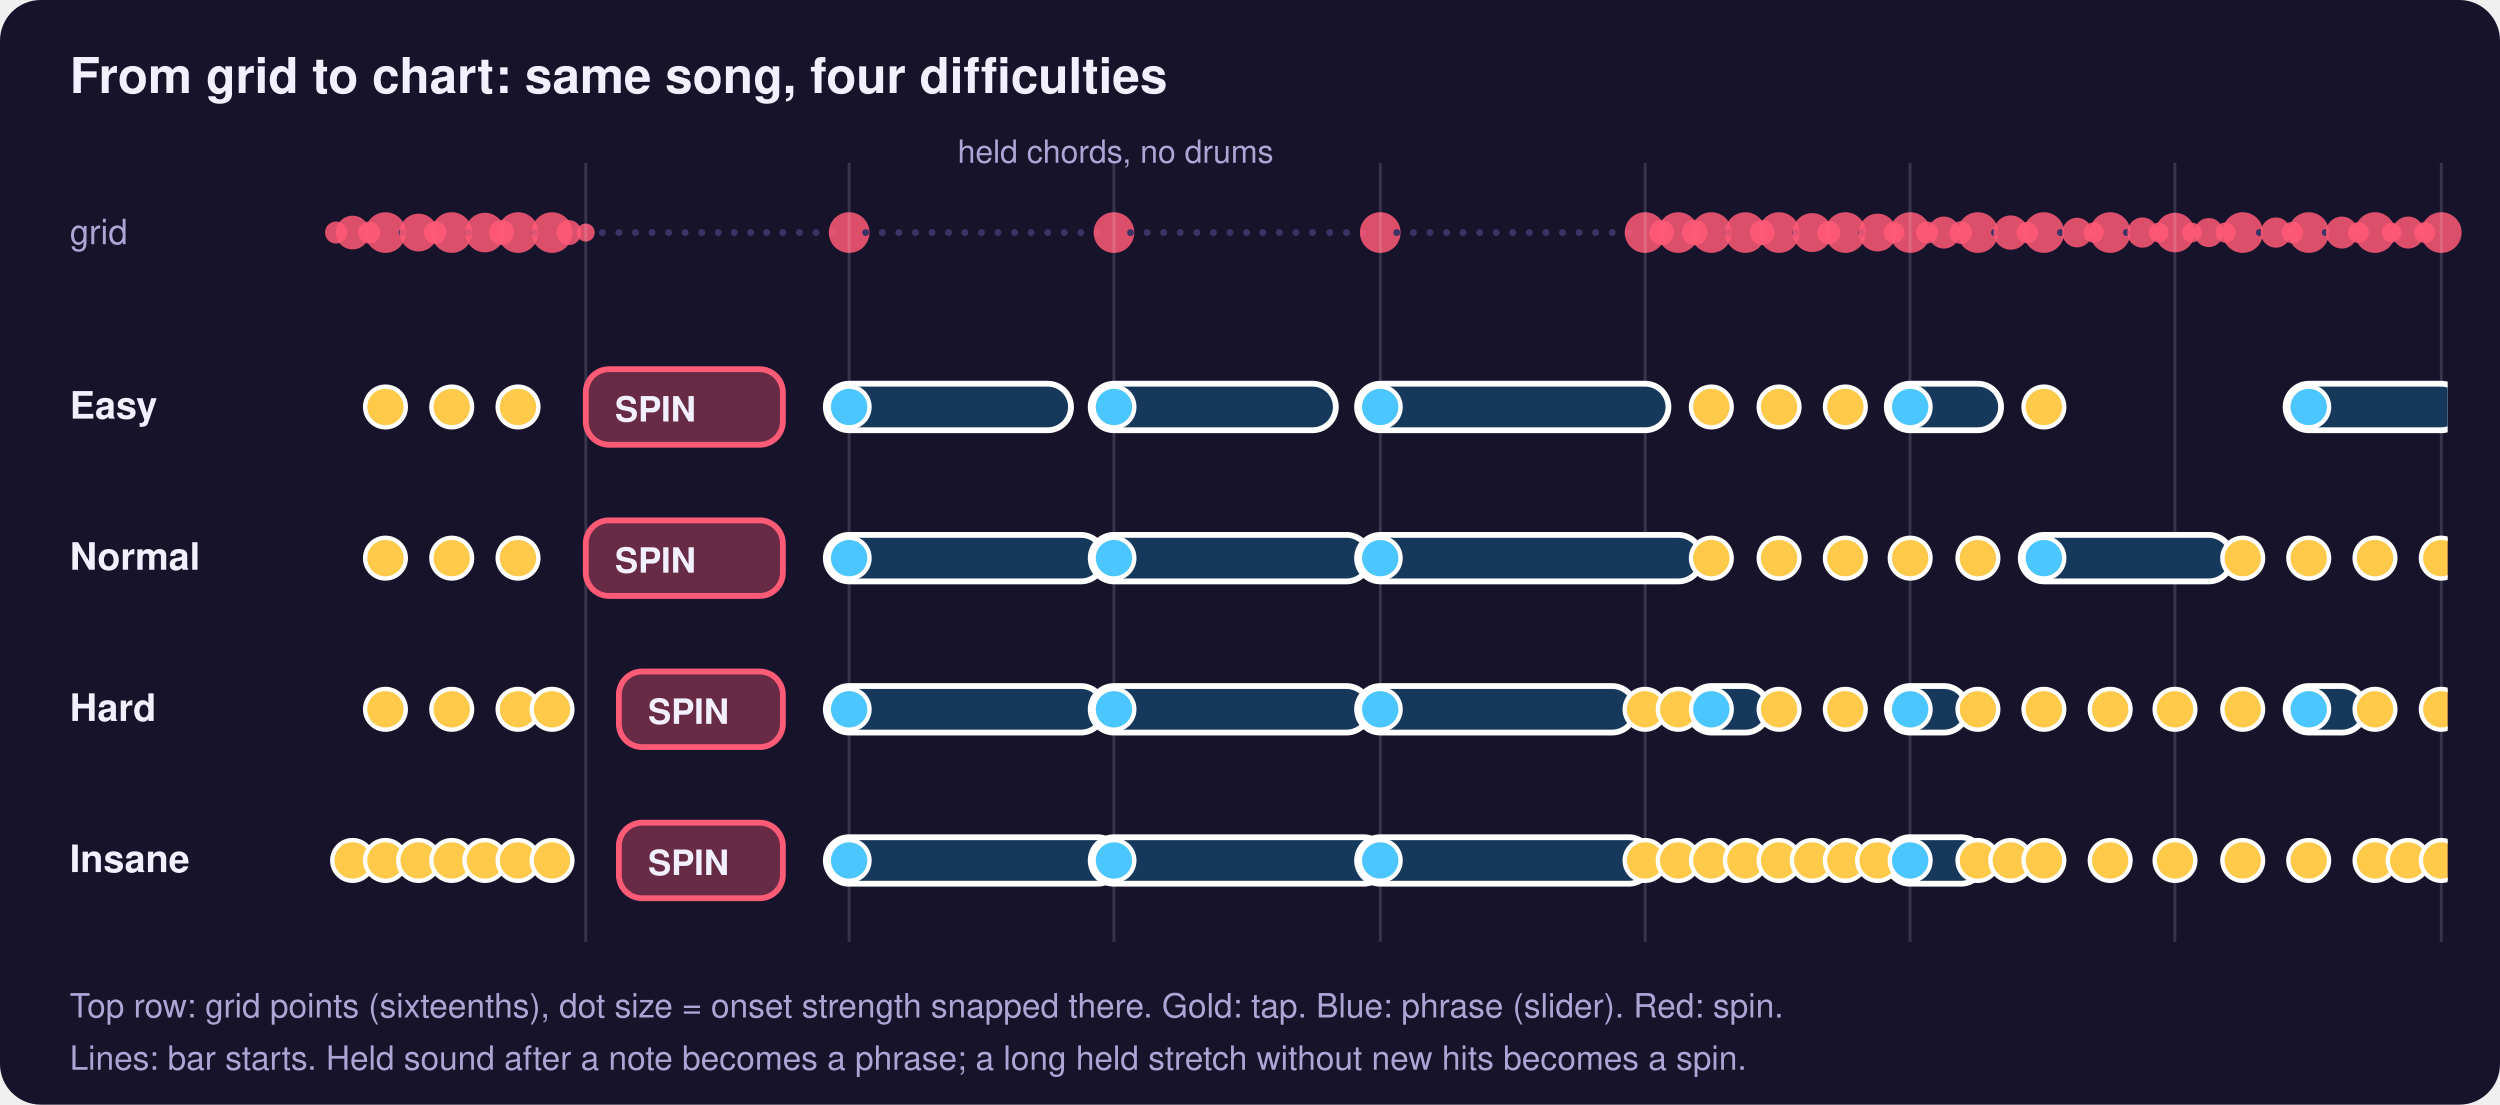
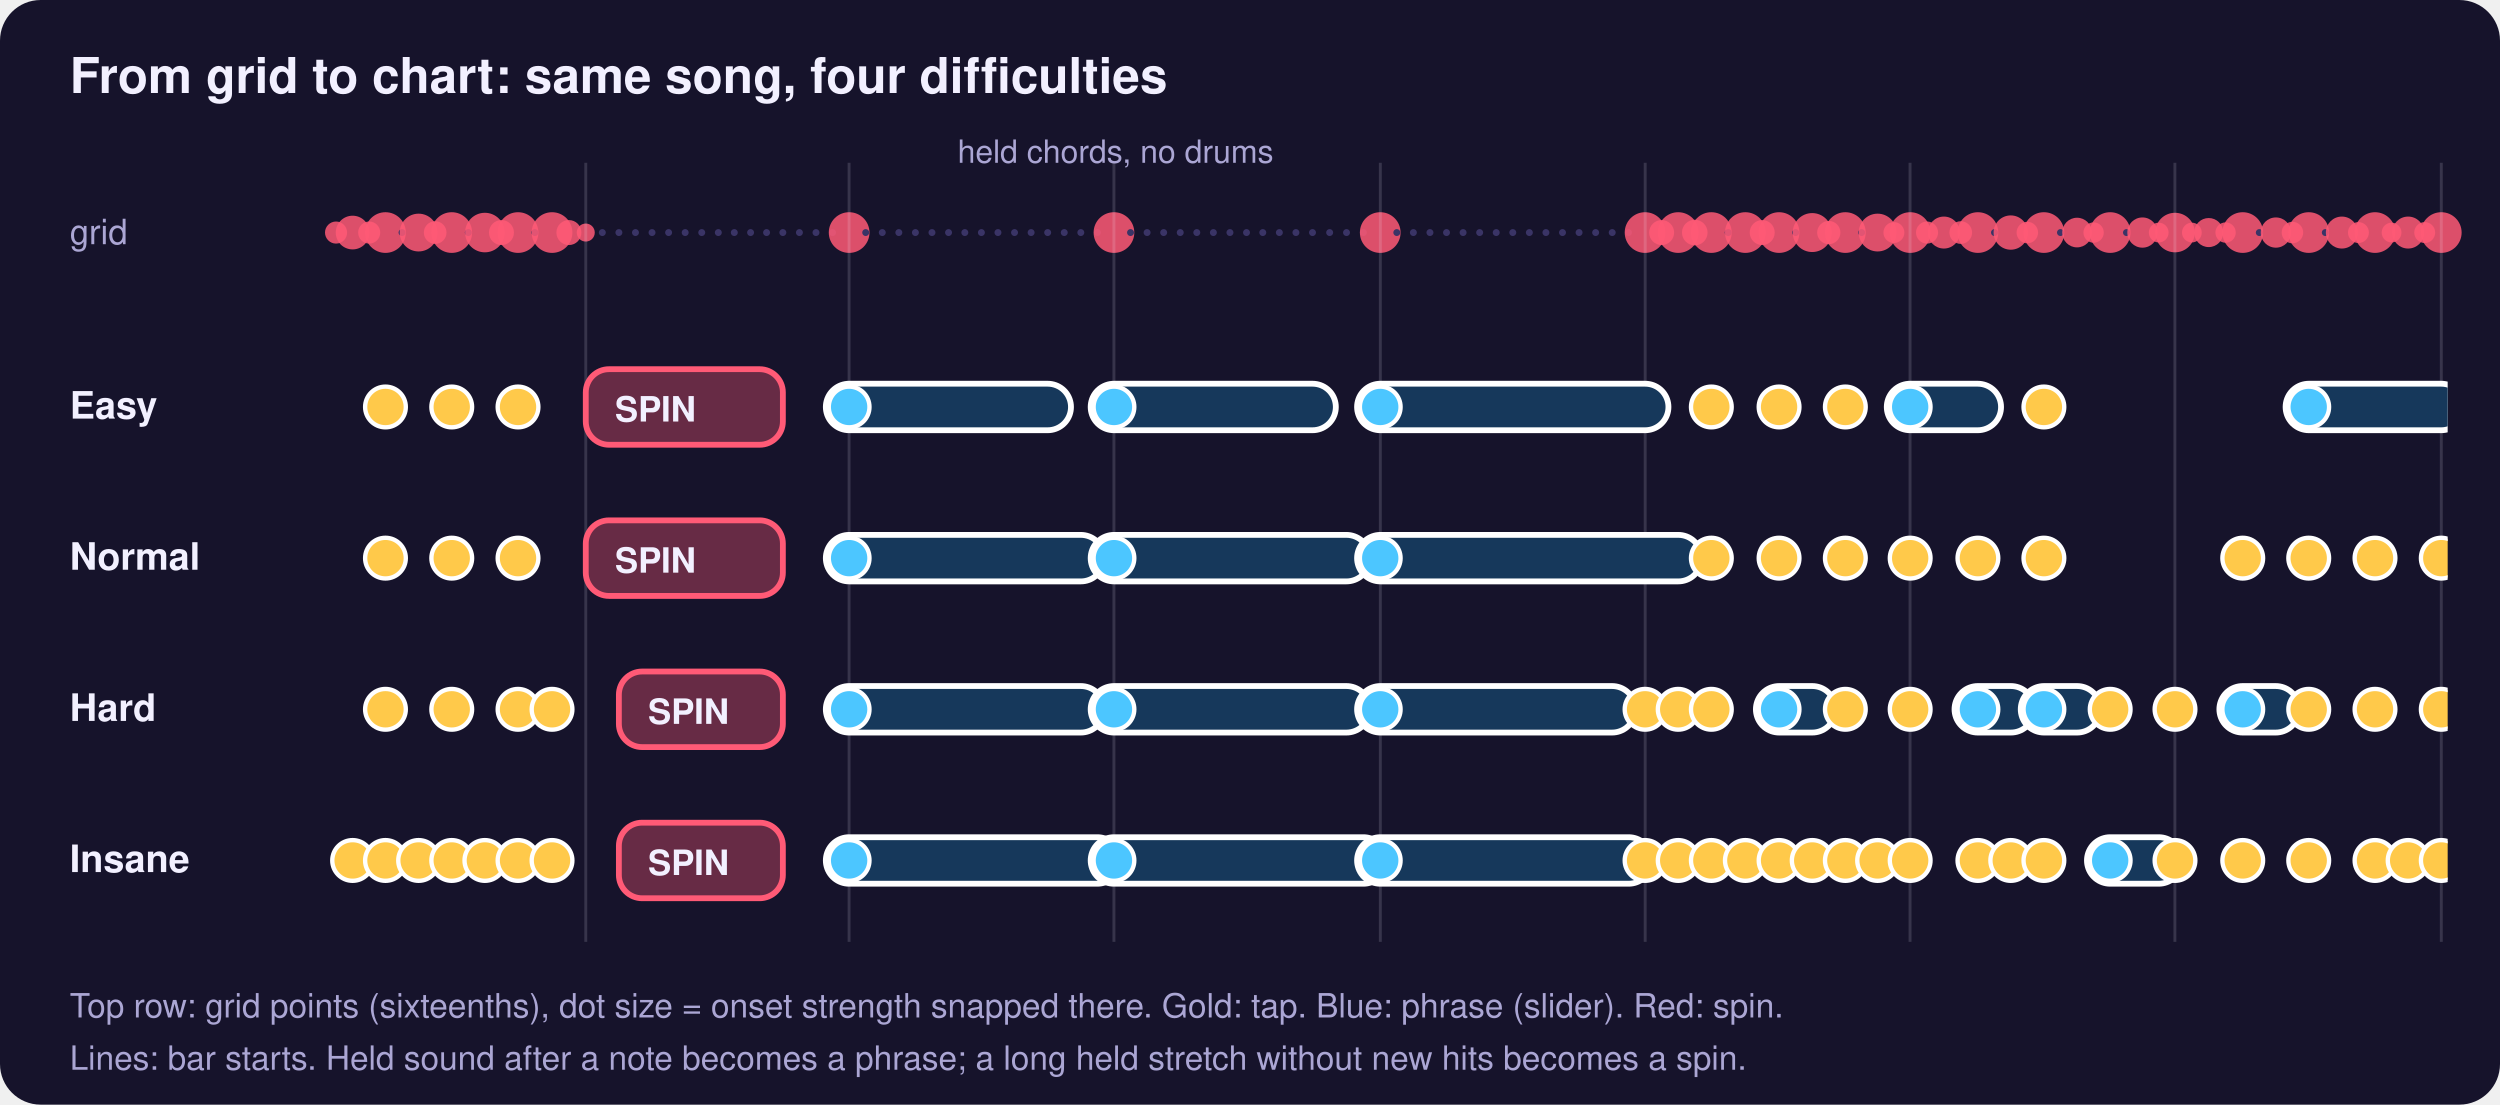
<svg xmlns="http://www.w3.org/2000/svg" viewBox="0 0 860 380" width="860" height="380">
  <rect width="860" height="380" rx="14" fill="#16132b" />
  <text x="24" y="32" font-family="Helvetica, Arial, sans-serif" font-size="17" fill="#f2f0ff" text-anchor="start" font-weight="700">From grid to chart: same song, four difficulties</text>
  <text x="24" y="84" font-family="Helvetica, Arial, sans-serif" font-size="12" fill="#aba6d4" text-anchor="start">grid</text>
  <circle cx="115.6" cy="80" r="3.8" fill="#ff5a76" fill-opacity="0.85" />
  <circle cx="121.3" cy="80" r="5.8" fill="#ff5a76" fill-opacity="0.85" />
  <circle cx="127.0" cy="80" r="3.8" fill="#ff5a76" fill-opacity="0.85" />
  <circle cx="132.6" cy="80" r="7.0" fill="#ff5a76" fill-opacity="0.85" />
  <circle cx="138.3" cy="80" r="1.2" fill="#3a3466" fill-opacity="1" />
  <circle cx="144.0" cy="80" r="6.5" fill="#ff5a76" fill-opacity="0.85" />
  <circle cx="149.7" cy="80" r="3.9" fill="#ff5a76" fill-opacity="0.85" />
  <circle cx="155.4" cy="80" r="7.0" fill="#ff5a76" fill-opacity="0.85" />
  <circle cx="161.1" cy="80" r="1.2" fill="#3a3466" fill-opacity="1" />
  <circle cx="166.8" cy="80" r="6.8" fill="#ff5a76" fill-opacity="0.85" />
  <circle cx="172.5" cy="80" r="4.3" fill="#ff5a76" fill-opacity="0.85" />
  <circle cx="178.2" cy="80" r="7.0" fill="#ff5a76" fill-opacity="0.85" />
  <circle cx="184.0" cy="80" r="1.2" fill="#3a3466" fill-opacity="1" />
  <circle cx="189.9" cy="80" r="7.0" fill="#ff5a76" fill-opacity="0.85" />
  <circle cx="195.7" cy="80" r="4.3" fill="#ff5a76" fill-opacity="0.85" />
  <circle cx="201.5" cy="80" r="3.1" fill="#ff5a76" fill-opacity="0.85" />
  <circle cx="207.2" cy="80" r="1.2" fill="#3a3466" fill-opacity="1" />
  <circle cx="212.9" cy="80" r="1.2" fill="#3a3466" fill-opacity="1" />
  <circle cx="218.6" cy="80" r="1.2" fill="#3a3466" fill-opacity="1" />
  <circle cx="224.3" cy="80" r="1.2" fill="#3a3466" fill-opacity="1" />
  <circle cx="230.0" cy="80" r="1.2" fill="#3a3466" fill-opacity="1" />
  <circle cx="235.7" cy="80" r="1.2" fill="#3a3466" fill-opacity="1" />
  <circle cx="241.4" cy="80" r="1.2" fill="#3a3466" fill-opacity="1" />
  <circle cx="247.1" cy="80" r="1.2" fill="#3a3466" fill-opacity="1" />
  <circle cx="252.6" cy="80" r="1.2" fill="#3a3466" fill-opacity="1" />
  <circle cx="258.2" cy="80" r="1.2" fill="#3a3466" fill-opacity="1" />
  <circle cx="263.7" cy="80" r="1.2" fill="#3a3466" fill-opacity="1" />
  <circle cx="269.3" cy="80" r="1.2" fill="#3a3466" fill-opacity="1" />
  <circle cx="275.0" cy="80" r="1.2" fill="#3a3466" fill-opacity="1" />
  <circle cx="280.7" cy="80" r="1.2" fill="#3a3466" fill-opacity="1" />
  <circle cx="286.4" cy="80" r="1.2" fill="#3a3466" fill-opacity="1" />
  <circle cx="292.1" cy="80" r="7.0" fill="#ff5a76" fill-opacity="0.85" />
  <circle cx="297.8" cy="80" r="1.2" fill="#3a3466" fill-opacity="1" />
  <circle cx="303.5" cy="80" r="1.2" fill="#3a3466" fill-opacity="1" />
  <circle cx="309.2" cy="80" r="1.2" fill="#3a3466" fill-opacity="1" />
  <circle cx="314.9" cy="80" r="1.2" fill="#3a3466" fill-opacity="1" />
  <circle cx="320.6" cy="80" r="1.2" fill="#3a3466" fill-opacity="1" />
  <circle cx="326.3" cy="80" r="1.2" fill="#3a3466" fill-opacity="1" />
  <circle cx="331.9" cy="80" r="1.2" fill="#3a3466" fill-opacity="1" />
  <circle cx="337.6" cy="80" r="1.2" fill="#3a3466" fill-opacity="1" />
  <circle cx="343.3" cy="80" r="1.2" fill="#3a3466" fill-opacity="1" />
  <circle cx="349.0" cy="80" r="1.2" fill="#3a3466" fill-opacity="1" />
  <circle cx="354.7" cy="80" r="1.2" fill="#3a3466" fill-opacity="1" />
  <circle cx="360.4" cy="80" r="1.2" fill="#3a3466" fill-opacity="1" />
  <circle cx="366.1" cy="80" r="1.2" fill="#3a3466" fill-opacity="1" />
  <circle cx="371.8" cy="80" r="1.2" fill="#3a3466" fill-opacity="1" />
  <circle cx="377.5" cy="80" r="1.2" fill="#3a3466" fill-opacity="1" />
  <circle cx="383.2" cy="80" r="7.0" fill="#ff5a76" fill-opacity="0.85" />
  <circle cx="388.9" cy="80" r="1.2" fill="#3a3466" fill-opacity="1" />
  <circle cx="394.6" cy="80" r="1.2" fill="#3a3466" fill-opacity="1" />
  <circle cx="400.3" cy="80" r="1.2" fill="#3a3466" fill-opacity="1" />
  <circle cx="406.0" cy="80" r="1.2" fill="#3a3466" fill-opacity="1" />
  <circle cx="411.7" cy="80" r="1.2" fill="#3a3466" fill-opacity="1" />
  <circle cx="417.4" cy="80" r="1.2" fill="#3a3466" fill-opacity="1" />
  <circle cx="423.1" cy="80" r="1.2" fill="#3a3466" fill-opacity="1" />
  <circle cx="428.8" cy="80" r="1.2" fill="#3a3466" fill-opacity="1" />
  <circle cx="434.4" cy="80" r="1.2" fill="#3a3466" fill-opacity="1" />
  <circle cx="440.1" cy="80" r="1.2" fill="#3a3466" fill-opacity="1" />
  <circle cx="445.8" cy="80" r="1.2" fill="#3a3466" fill-opacity="1" />
  <circle cx="451.5" cy="80" r="1.2" fill="#3a3466" fill-opacity="1" />
  <circle cx="457.4" cy="80" r="1.2" fill="#3a3466" fill-opacity="1" />
  <circle cx="463.2" cy="80" r="1.2" fill="#3a3466" fill-opacity="1" />
  <circle cx="469.0" cy="80" r="1.2" fill="#3a3466" fill-opacity="1" />
  <circle cx="474.8" cy="80" r="7.0" fill="#ff5a76" fill-opacity="0.85" />
  <circle cx="480.5" cy="80" r="1.2" fill="#3a3466" fill-opacity="1" />
  <circle cx="486.2" cy="80" r="1.2" fill="#3a3466" fill-opacity="1" />
  <circle cx="491.9" cy="80" r="1.2" fill="#3a3466" fill-opacity="1" />
  <circle cx="497.6" cy="80" r="1.2" fill="#3a3466" fill-opacity="1" />
  <circle cx="503.3" cy="80" r="1.2" fill="#3a3466" fill-opacity="1" />
  <circle cx="509.0" cy="80" r="1.2" fill="#3a3466" fill-opacity="1" />
  <circle cx="514.7" cy="80" r="1.2" fill="#3a3466" fill-opacity="1" />
  <circle cx="520.4" cy="80" r="1.2" fill="#3a3466" fill-opacity="1" />
  <circle cx="526.1" cy="80" r="1.2" fill="#3a3466" fill-opacity="1" />
  <circle cx="531.8" cy="80" r="1.2" fill="#3a3466" fill-opacity="1" />
  <circle cx="537.5" cy="80" r="1.2" fill="#3a3466" fill-opacity="1" />
  <circle cx="543.2" cy="80" r="1.2" fill="#3a3466" fill-opacity="1" />
  <circle cx="548.9" cy="80" r="1.2" fill="#3a3466" fill-opacity="1" />
  <circle cx="554.6" cy="80" r="1.2" fill="#3a3466" fill-opacity="1" />
  <circle cx="560.2" cy="80" r="1.2" fill="#3a3466" fill-opacity="1" />
  <circle cx="565.9" cy="80" r="7.0" fill="#ff5a76" fill-opacity="0.85" />
  <circle cx="571.6" cy="80" r="4.3" fill="#ff5a76" fill-opacity="0.85" />
  <circle cx="577.3" cy="80" r="7.0" fill="#ff5a76" fill-opacity="0.85" />
  <circle cx="583.0" cy="80" r="4.4" fill="#ff5a76" fill-opacity="0.85" />
  <circle cx="588.7" cy="80" r="7.0" fill="#ff5a76" fill-opacity="0.85" />
  <circle cx="594.5" cy="80" r="1.2" fill="#3a3466" fill-opacity="1" />
  <circle cx="600.4" cy="80" r="7.0" fill="#ff5a76" fill-opacity="0.85" />
  <circle cx="606.2" cy="80" r="4.3" fill="#ff5a76" fill-opacity="0.85" />
  <circle cx="612.0" cy="80" r="7.0" fill="#ff5a76" fill-opacity="0.85" />
  <circle cx="617.7" cy="80" r="1.2" fill="#3a3466" fill-opacity="1" />
  <circle cx="623.4" cy="80" r="6.7" fill="#ff5a76" fill-opacity="0.85" />
  <circle cx="629.1" cy="80" r="4.0" fill="#ff5a76" fill-opacity="0.85" />
  <circle cx="634.8" cy="80" r="7.0" fill="#ff5a76" fill-opacity="0.85" />
  <circle cx="640.4" cy="80" r="1.2" fill="#3a3466" fill-opacity="1" />
  <circle cx="645.9" cy="80" r="6.5" fill="#ff5a76" fill-opacity="0.85" />
  <circle cx="651.5" cy="80" r="3.6" fill="#ff5a76" fill-opacity="0.85" />
  <circle cx="657.1" cy="80" r="7.0" fill="#ff5a76" fill-opacity="0.85" />
  <circle cx="662.9" cy="80" r="3.8" fill="#ff5a76" fill-opacity="0.85" />
  <circle cx="668.7" cy="80" r="5.5" fill="#ff5a76" fill-opacity="0.85" />
  <circle cx="674.5" cy="80" r="3.9" fill="#ff5a76" fill-opacity="0.85" />
  <circle cx="680.4" cy="80" r="7.0" fill="#ff5a76" fill-opacity="0.85" />
  <circle cx="686.1" cy="80" r="1.2" fill="#3a3466" fill-opacity="1" />
  <circle cx="691.7" cy="80" r="5.9" fill="#ff5a76" fill-opacity="0.85" />
  <circle cx="697.4" cy="80" r="3.7" fill="#ff5a76" fill-opacity="0.85" />
  <circle cx="703.1" cy="80" r="7.0" fill="#ff5a76" fill-opacity="0.85" />
  <circle cx="708.8" cy="80" r="1.2" fill="#3a3466" fill-opacity="1" />
  <circle cx="714.5" cy="80" r="5.1" fill="#ff5a76" fill-opacity="0.85" />
  <circle cx="720.2" cy="80" r="3.5" fill="#ff5a76" fill-opacity="0.85" />
  <circle cx="725.9" cy="80" r="7.0" fill="#ff5a76" fill-opacity="0.85" />
  <circle cx="731.5" cy="80" r="1.2" fill="#3a3466" fill-opacity="1" />
  <circle cx="737.0" cy="80" r="5.2" fill="#ff5a76" fill-opacity="0.85" />
  <circle cx="742.6" cy="80" r="3.4" fill="#ff5a76" fill-opacity="0.85" />
  <circle cx="748.2" cy="80" r="6.8" fill="#ff5a76" fill-opacity="0.85" />
  <circle cx="754.0" cy="80" r="3.4" fill="#ff5a76" fill-opacity="0.85" />
  <circle cx="759.8" cy="80" r="5.0" fill="#ff5a76" fill-opacity="0.85" />
  <circle cx="765.6" cy="80" r="3.5" fill="#ff5a76" fill-opacity="0.85" />
  <circle cx="771.5" cy="80" r="7.0" fill="#ff5a76" fill-opacity="0.85" />
  <circle cx="777.2" cy="80" r="1.2" fill="#3a3466" fill-opacity="1" />
  <circle cx="782.9" cy="80" r="5.2" fill="#ff5a76" fill-opacity="0.85" />
  <circle cx="788.6" cy="80" r="3.7" fill="#ff5a76" fill-opacity="0.85" />
  <circle cx="794.2" cy="80" r="7.0" fill="#ff5a76" fill-opacity="0.85" />
  <circle cx="799.9" cy="80" r="1.2" fill="#3a3466" fill-opacity="1" />
  <circle cx="805.6" cy="80" r="5.5" fill="#ff5a76" fill-opacity="0.85" />
  <circle cx="811.3" cy="80" r="3.6" fill="#ff5a76" fill-opacity="0.85" />
  <circle cx="817.0" cy="80" r="7.0" fill="#ff5a76" fill-opacity="0.85" />
  <circle cx="822.7" cy="80" r="3.4" fill="#ff5a76" fill-opacity="0.85" />
  <circle cx="828.4" cy="80" r="5.5" fill="#ff5a76" fill-opacity="0.85" />
  <circle cx="834.1" cy="80" r="3.6" fill="#ff5a76" fill-opacity="0.85" />
  <circle cx="839.8" cy="80" r="7.0" fill="#ff5a76" fill-opacity="0.85" />
  <line x1="201.507" x2="201.507" y1="56" y2="324" stroke="#f2f0ff" stroke-opacity="0.15" />
  <line x1="292.086" x2="292.086" y1="56" y2="324" stroke="#f2f0ff" stroke-opacity="0.15" />
  <line x1="383.195" x2="383.195" y1="56" y2="324" stroke="#f2f0ff" stroke-opacity="0.15" />
  <line x1="474.834" x2="474.834" y1="56" y2="324" stroke="#f2f0ff" stroke-opacity="0.15" />
  <line x1="565.944" x2="565.944" y1="56" y2="324" stroke="#f2f0ff" stroke-opacity="0.15" />
  <line x1="657.053" x2="657.053" y1="56" y2="324" stroke="#f2f0ff" stroke-opacity="0.15" />
  <line x1="748.162" x2="748.162" y1="56" y2="324" stroke="#f2f0ff" stroke-opacity="0.15" />
  <line x1="839.801" x2="839.801" y1="56" y2="324" stroke="#f2f0ff" stroke-opacity="0.15" />
  <defs>
    <clipPath id="c">
      <rect x="0" y="40" width="842" height="300" />
    </clipPath>
  </defs>
  <g clip-path="url(#c)">
    <text x="24" y="144" font-family="Helvetica, Arial, sans-serif" font-size="13" fill="#f2f0ff" text-anchor="start" font-weight="700">Easy</text>
    <rect x="201.507" y="127" width="67.802" height="26" rx="8" fill="#ff5a76" fill-opacity="0.35" stroke="#ff5a76" stroke-width="2" />
    <text x="211.507" y="145" font-family="Helvetica, Arial, sans-serif" font-size="12" fill="#f2f0ff" text-anchor="start" font-weight="700">SPIN</text>
    <line x1="292.086" x2="360.418" y1="140" y2="140" stroke="#fff" stroke-width="18" stroke-linecap="round" />
    <line x1="292.086" x2="360.418" y1="140" y2="140" stroke="#16385b" stroke-width="14" stroke-linecap="round" />
    <line x1="383.195" x2="451.527" y1="140" y2="140" stroke="#fff" stroke-width="18" stroke-linecap="round" />
    <line x1="383.195" x2="451.527" y1="140" y2="140" stroke="#16385b" stroke-width="14" stroke-linecap="round" />
    <line x1="474.834" x2="565.944" y1="140" y2="140" stroke="#fff" stroke-width="18" stroke-linecap="round" />
    <line x1="474.834" x2="565.944" y1="140" y2="140" stroke="#16385b" stroke-width="14" stroke-linecap="round" />
    <line x1="657.053" x2="680.36" y1="140" y2="140" stroke="#fff" stroke-width="18" stroke-linecap="round" />
    <line x1="657.053" x2="680.36" y1="140" y2="140" stroke="#16385b" stroke-width="14" stroke-linecap="round" />
    <line x1="794.247" x2="839.801" y1="140" y2="140" stroke="#fff" stroke-width="18" stroke-linecap="round" />
    <line x1="794.247" x2="839.801" y1="140" y2="140" stroke="#16385b" stroke-width="14" stroke-linecap="round" />
    <circle cx="132.6" cy="140" r="7" fill="#ffc94a" stroke="#fff" stroke-width="1.5" />
    <circle cx="155.4" cy="140" r="7" fill="#ffc94a" stroke="#fff" stroke-width="1.5" />
    <circle cx="178.2" cy="140" r="7" fill="#ffc94a" stroke="#fff" stroke-width="1.5" />
    <circle cx="292.1" cy="140" r="7" fill="#4cc6ff" stroke="#fff" stroke-width="1.5" />
    <circle cx="383.2" cy="140" r="7" fill="#4cc6ff" stroke="#fff" stroke-width="1.5" />
    <circle cx="474.8" cy="140" r="7" fill="#4cc6ff" stroke="#fff" stroke-width="1.5" />
    <circle cx="588.7" cy="140" r="7" fill="#ffc94a" stroke="#fff" stroke-width="1.5" />
    <circle cx="612.0" cy="140" r="7" fill="#ffc94a" stroke="#fff" stroke-width="1.5" />
    <circle cx="634.8" cy="140" r="7" fill="#ffc94a" stroke="#fff" stroke-width="1.5" />
    <circle cx="657.1" cy="140" r="7" fill="#4cc6ff" stroke="#fff" stroke-width="1.5" />
    <circle cx="703.1" cy="140" r="7" fill="#ffc94a" stroke="#fff" stroke-width="1.5" />
    <circle cx="794.2" cy="140" r="7" fill="#4cc6ff" stroke="#fff" stroke-width="1.5" />
    <text x="24" y="196" font-family="Helvetica, Arial, sans-serif" font-size="13" fill="#f2f0ff" text-anchor="start" font-weight="700">Normal</text>
    <rect x="201.507" y="179" width="67.802" height="26" rx="8" fill="#ff5a76" fill-opacity="0.35" stroke="#ff5a76" stroke-width="2" />
    <text x="211.507" y="197" font-family="Helvetica, Arial, sans-serif" font-size="12" fill="#f2f0ff" text-anchor="start" font-weight="700">SPIN</text>
    <line x1="292.086" x2="371.807" y1="192" y2="192" stroke="#fff" stroke-width="18" stroke-linecap="round" />
    <line x1="292.086" x2="371.807" y1="192" y2="192" stroke="#16385b" stroke-width="14" stroke-linecap="round" />
    <line x1="383.195" x2="463.181" y1="192" y2="192" stroke="#fff" stroke-width="18" stroke-linecap="round" />
    <line x1="383.195" x2="463.181" y1="192" y2="192" stroke="#16385b" stroke-width="14" stroke-linecap="round" />
    <line x1="474.834" x2="577.332" y1="192" y2="192" stroke="#fff" stroke-width="18" stroke-linecap="round" />
    <line x1="474.834" x2="577.332" y1="192" y2="192" stroke="#16385b" stroke-width="14" stroke-linecap="round" />
-     <line x1="703.137" x2="759.816" y1="192" y2="192" stroke="#fff" stroke-width="18" stroke-linecap="round" />
-     <line x1="703.137" x2="759.816" y1="192" y2="192" stroke="#16385b" stroke-width="14" stroke-linecap="round" />
    <circle cx="132.6" cy="192" r="7" fill="#ffc94a" stroke="#fff" stroke-width="1.5" />
    <circle cx="155.4" cy="192" r="7" fill="#ffc94a" stroke="#fff" stroke-width="1.5" />
    <circle cx="178.2" cy="192" r="7" fill="#ffc94a" stroke="#fff" stroke-width="1.5" />
    <circle cx="292.1" cy="192" r="7" fill="#4cc6ff" stroke="#fff" stroke-width="1.5" />
    <circle cx="383.2" cy="192" r="7" fill="#4cc6ff" stroke="#fff" stroke-width="1.5" />
    <circle cx="474.8" cy="192" r="7" fill="#4cc6ff" stroke="#fff" stroke-width="1.5" />
    <circle cx="588.7" cy="192" r="7" fill="#ffc94a" stroke="#fff" stroke-width="1.5" />
    <circle cx="612.0" cy="192" r="7" fill="#ffc94a" stroke="#fff" stroke-width="1.5" />
    <circle cx="634.8" cy="192" r="7" fill="#ffc94a" stroke="#fff" stroke-width="1.5" />
    <circle cx="657.1" cy="192" r="7" fill="#ffc94a" stroke="#fff" stroke-width="1.5" />
    <circle cx="680.4" cy="192" r="7" fill="#ffc94a" stroke="#fff" stroke-width="1.5" />
-     <circle cx="703.1" cy="192" r="7" fill="#4cc6ff" stroke="#fff" stroke-width="1.5" />
+     <circle cx="703.1" cy="192" r="7" fill="#ffc94a" stroke="#fff" stroke-width="1.5" />
    <circle cx="771.5" cy="192" r="7" fill="#ffc94a" stroke="#fff" stroke-width="1.5" />
    <circle cx="794.2" cy="192" r="7" fill="#ffc94a" stroke="#fff" stroke-width="1.5" />
    <circle cx="817.0" cy="192" r="7" fill="#ffc94a" stroke="#fff" stroke-width="1.5" />
    <circle cx="839.8" cy="192" r="7" fill="#ffc94a" stroke="#fff" stroke-width="1.5" />
    <text x="24" y="248" font-family="Helvetica, Arial, sans-serif" font-size="13" fill="#f2f0ff" text-anchor="start" font-weight="700">Hard</text>
    <rect x="212.895" y="231" width="56.414" height="26" rx="8" fill="#ff5a76" fill-opacity="0.35" stroke="#ff5a76" stroke-width="2" />
    <text x="222.895" y="249" font-family="Helvetica, Arial, sans-serif" font-size="12" fill="#f2f0ff" text-anchor="start" font-weight="700">SPIN</text>
    <line x1="292.086" x2="371.807" y1="244" y2="244" stroke="#fff" stroke-width="18" stroke-linecap="round" />
    <line x1="292.086" x2="371.807" y1="244" y2="244" stroke="#16385b" stroke-width="14" stroke-linecap="round" />
    <line x1="383.195" x2="463.181" y1="244" y2="244" stroke="#fff" stroke-width="18" stroke-linecap="round" />
    <line x1="383.195" x2="463.181" y1="244" y2="244" stroke="#16385b" stroke-width="14" stroke-linecap="round" />
    <line x1="474.834" x2="554.555" y1="244" y2="244" stroke="#fff" stroke-width="18" stroke-linecap="round" />
    <line x1="474.834" x2="554.555" y1="244" y2="244" stroke="#16385b" stroke-width="14" stroke-linecap="round" />
-     <line x1="588.721" x2="600.375" y1="244" y2="244" stroke="#fff" stroke-width="18" stroke-linecap="round" />
-     <line x1="588.721" x2="600.375" y1="244" y2="244" stroke="#16385b" stroke-width="14" stroke-linecap="round" />
-     <line x1="657.053" x2="668.707" y1="244" y2="244" stroke="#fff" stroke-width="18" stroke-linecap="round" />
-     <line x1="657.053" x2="668.707" y1="244" y2="244" stroke="#16385b" stroke-width="14" stroke-linecap="round" />
-     <line x1="794.247" x2="805.635" y1="244" y2="244" stroke="#fff" stroke-width="18" stroke-linecap="round" />
-     <line x1="794.247" x2="805.635" y1="244" y2="244" stroke="#16385b" stroke-width="14" stroke-linecap="round" />
+     <line x1="612.028" x2="623.417" y1="244" y2="244" stroke="#fff" stroke-width="18" stroke-linecap="round" />
+     <line x1="612.028" x2="623.417" y1="244" y2="244" stroke="#16385b" stroke-width="14" stroke-linecap="round" />
+     <line x1="680.36" x2="691.749" y1="244" y2="244" stroke="#fff" stroke-width="18" stroke-linecap="round" />
+     <line x1="680.36" x2="691.749" y1="244" y2="244" stroke="#16385b" stroke-width="14" stroke-linecap="round" />
+     <line x1="703.137" x2="714.526" y1="244" y2="244" stroke="#fff" stroke-width="18" stroke-linecap="round" />
+     <line x1="703.137" x2="714.526" y1="244" y2="244" stroke="#16385b" stroke-width="14" stroke-linecap="round" />
+     <line x1="771.469" x2="782.858" y1="244" y2="244" stroke="#fff" stroke-width="18" stroke-linecap="round" />
+     <line x1="771.469" x2="782.858" y1="244" y2="244" stroke="#16385b" stroke-width="14" stroke-linecap="round" />
    <circle cx="132.6" cy="244" r="7" fill="#ffc94a" stroke="#fff" stroke-width="1.5" />
    <circle cx="155.4" cy="244" r="7" fill="#ffc94a" stroke="#fff" stroke-width="1.5" />
    <circle cx="178.2" cy="244" r="7" fill="#ffc94a" stroke="#fff" stroke-width="1.5" />
    <circle cx="189.9" cy="244" r="7" fill="#ffc94a" stroke="#fff" stroke-width="1.5" />
    <circle cx="292.1" cy="244" r="7" fill="#4cc6ff" stroke="#fff" stroke-width="1.5" />
    <circle cx="383.2" cy="244" r="7" fill="#4cc6ff" stroke="#fff" stroke-width="1.5" />
    <circle cx="474.8" cy="244" r="7" fill="#4cc6ff" stroke="#fff" stroke-width="1.5" />
    <circle cx="565.9" cy="244" r="7" fill="#ffc94a" stroke="#fff" stroke-width="1.5" />
    <circle cx="577.3" cy="244" r="7" fill="#ffc94a" stroke="#fff" stroke-width="1.5" />
-     <circle cx="588.7" cy="244" r="7" fill="#4cc6ff" stroke="#fff" stroke-width="1.5" />
-     <circle cx="612.0" cy="244" r="7" fill="#ffc94a" stroke="#fff" stroke-width="1.5" />
+     <circle cx="588.7" cy="244" r="7" fill="#ffc94a" stroke="#fff" stroke-width="1.5" />
+     <circle cx="612.0" cy="244" r="7" fill="#4cc6ff" stroke="#fff" stroke-width="1.5" />
    <circle cx="634.8" cy="244" r="7" fill="#ffc94a" stroke="#fff" stroke-width="1.5" />
-     <circle cx="657.1" cy="244" r="7" fill="#4cc6ff" stroke="#fff" stroke-width="1.5" />
-     <circle cx="680.4" cy="244" r="7" fill="#ffc94a" stroke="#fff" stroke-width="1.5" />
-     <circle cx="703.1" cy="244" r="7" fill="#ffc94a" stroke="#fff" stroke-width="1.5" />
+     <circle cx="657.1" cy="244" r="7" fill="#ffc94a" stroke="#fff" stroke-width="1.5" />
+     <circle cx="680.4" cy="244" r="7" fill="#4cc6ff" stroke="#fff" stroke-width="1.5" />
+     <circle cx="703.1" cy="244" r="7" fill="#4cc6ff" stroke="#fff" stroke-width="1.5" />
    <circle cx="725.9" cy="244" r="7" fill="#ffc94a" stroke="#fff" stroke-width="1.5" />
    <circle cx="748.2" cy="244" r="7" fill="#ffc94a" stroke="#fff" stroke-width="1.5" />
-     <circle cx="771.5" cy="244" r="7" fill="#ffc94a" stroke="#fff" stroke-width="1.5" />
-     <circle cx="794.2" cy="244" r="7" fill="#4cc6ff" stroke="#fff" stroke-width="1.5" />
+     <circle cx="771.5" cy="244" r="7" fill="#4cc6ff" stroke="#fff" stroke-width="1.5" />
+     <circle cx="794.2" cy="244" r="7" fill="#ffc94a" stroke="#fff" stroke-width="1.5" />
    <circle cx="817.0" cy="244" r="7" fill="#ffc94a" stroke="#fff" stroke-width="1.5" />
    <circle cx="839.8" cy="244" r="7" fill="#ffc94a" stroke="#fff" stroke-width="1.5" />
    <text x="24" y="300" font-family="Helvetica, Arial, sans-serif" font-size="13" fill="#f2f0ff" text-anchor="start" font-weight="700">Insane</text>
    <rect x="212.895" y="283" width="56.414" height="26" rx="8" fill="#ff5a76" fill-opacity="0.35" stroke="#ff5a76" stroke-width="2" />
    <text x="222.895" y="301" font-family="Helvetica, Arial, sans-serif" font-size="12" fill="#f2f0ff" text-anchor="start" font-weight="700">SPIN</text>
    <line x1="292.086" x2="377.501" y1="296" y2="296" stroke="#fff" stroke-width="18" stroke-linecap="round" />
    <line x1="292.086" x2="377.501" y1="296" y2="296" stroke="#16385b" stroke-width="14" stroke-linecap="round" />
    <line x1="383.195" x2="469.008" y1="296" y2="296" stroke="#fff" stroke-width="18" stroke-linecap="round" />
    <line x1="383.195" x2="469.008" y1="296" y2="296" stroke="#16385b" stroke-width="14" stroke-linecap="round" />
    <line x1="474.834" x2="560.249" y1="296" y2="296" stroke="#fff" stroke-width="18" stroke-linecap="round" />
    <line x1="474.834" x2="560.249" y1="296" y2="296" stroke="#16385b" stroke-width="14" stroke-linecap="round" />
-     <line x1="657.053" x2="674.533" y1="296" y2="296" stroke="#fff" stroke-width="18" stroke-linecap="round" />
-     <line x1="657.053" x2="674.533" y1="296" y2="296" stroke="#16385b" stroke-width="14" stroke-linecap="round" />
+     <line x1="725.915" x2="742.6" y1="296" y2="296" stroke="#fff" stroke-width="18" stroke-linecap="round" />
+     <line x1="725.915" x2="742.6" y1="296" y2="296" stroke="#16385b" stroke-width="14" stroke-linecap="round" />
    <circle cx="121.3" cy="296" r="7" fill="#ffc94a" stroke="#fff" stroke-width="1.5" />
    <circle cx="132.6" cy="296" r="7" fill="#ffc94a" stroke="#fff" stroke-width="1.5" />
    <circle cx="144.0" cy="296" r="7" fill="#ffc94a" stroke="#fff" stroke-width="1.5" />
    <circle cx="155.4" cy="296" r="7" fill="#ffc94a" stroke="#fff" stroke-width="1.5" />
    <circle cx="166.8" cy="296" r="7" fill="#ffc94a" stroke="#fff" stroke-width="1.5" />
    <circle cx="178.2" cy="296" r="7" fill="#ffc94a" stroke="#fff" stroke-width="1.5" />
    <circle cx="189.9" cy="296" r="7" fill="#ffc94a" stroke="#fff" stroke-width="1.5" />
    <circle cx="292.1" cy="296" r="7" fill="#4cc6ff" stroke="#fff" stroke-width="1.5" />
    <circle cx="383.2" cy="296" r="7" fill="#4cc6ff" stroke="#fff" stroke-width="1.5" />
    <circle cx="474.8" cy="296" r="7" fill="#4cc6ff" stroke="#fff" stroke-width="1.5" />
    <circle cx="565.9" cy="296" r="7" fill="#ffc94a" stroke="#fff" stroke-width="1.5" />
    <circle cx="577.3" cy="296" r="7" fill="#ffc94a" stroke="#fff" stroke-width="1.5" />
    <circle cx="588.7" cy="296" r="7" fill="#ffc94a" stroke="#fff" stroke-width="1.5" />
    <circle cx="600.4" cy="296" r="7" fill="#ffc94a" stroke="#fff" stroke-width="1.5" />
    <circle cx="612.0" cy="296" r="7" fill="#ffc94a" stroke="#fff" stroke-width="1.5" />
    <circle cx="623.4" cy="296" r="7" fill="#ffc94a" stroke="#fff" stroke-width="1.5" />
    <circle cx="634.8" cy="296" r="7" fill="#ffc94a" stroke="#fff" stroke-width="1.5" />
    <circle cx="645.9" cy="296" r="7" fill="#ffc94a" stroke="#fff" stroke-width="1.5" />
-     <circle cx="657.1" cy="296" r="7" fill="#4cc6ff" stroke="#fff" stroke-width="1.5" />
+     <circle cx="657.1" cy="296" r="7" fill="#ffc94a" stroke="#fff" stroke-width="1.5" />
    <circle cx="680.4" cy="296" r="7" fill="#ffc94a" stroke="#fff" stroke-width="1.5" />
    <circle cx="691.7" cy="296" r="7" fill="#ffc94a" stroke="#fff" stroke-width="1.5" />
    <circle cx="703.1" cy="296" r="7" fill="#ffc94a" stroke="#fff" stroke-width="1.5" />
-     <circle cx="725.9" cy="296" r="7" fill="#ffc94a" stroke="#fff" stroke-width="1.5" />
+     <circle cx="725.9" cy="296" r="7" fill="#4cc6ff" stroke="#fff" stroke-width="1.5" />
    <circle cx="748.2" cy="296" r="7" fill="#ffc94a" stroke="#fff" stroke-width="1.5" />
    <circle cx="771.5" cy="296" r="7" fill="#ffc94a" stroke="#fff" stroke-width="1.5" />
    <circle cx="794.2" cy="296" r="7" fill="#ffc94a" stroke="#fff" stroke-width="1.5" />
    <circle cx="817.0" cy="296" r="7" fill="#ffc94a" stroke="#fff" stroke-width="1.5" />
    <circle cx="828.4" cy="296" r="7" fill="#ffc94a" stroke="#fff" stroke-width="1.5" />
    <circle cx="839.8" cy="296" r="7" fill="#ffc94a" stroke="#fff" stroke-width="1.5" />
  </g>
  <text x="383.75" y="56" font-family="Helvetica, Arial, sans-serif" font-size="11" fill="#aba6d4" text-anchor="middle">held chords, no drums</text>
  <text x="24" y="350" font-family="Helvetica, Arial, sans-serif" font-size="11.5" fill="#aba6d4" text-anchor="start">Top row: grid points (sixteenths), dot size = onset strength snapped there. Gold: tap. Blue: phrase (slider). Red: spin.</text>
  <text x="24" y="368" font-family="Helvetica, Arial, sans-serif" font-size="11.5" fill="#aba6d4" text-anchor="start">Lines: bar starts. Held sound after a note becomes a phrase; a long held stretch without new hits becomes a spin.</text>
</svg>
